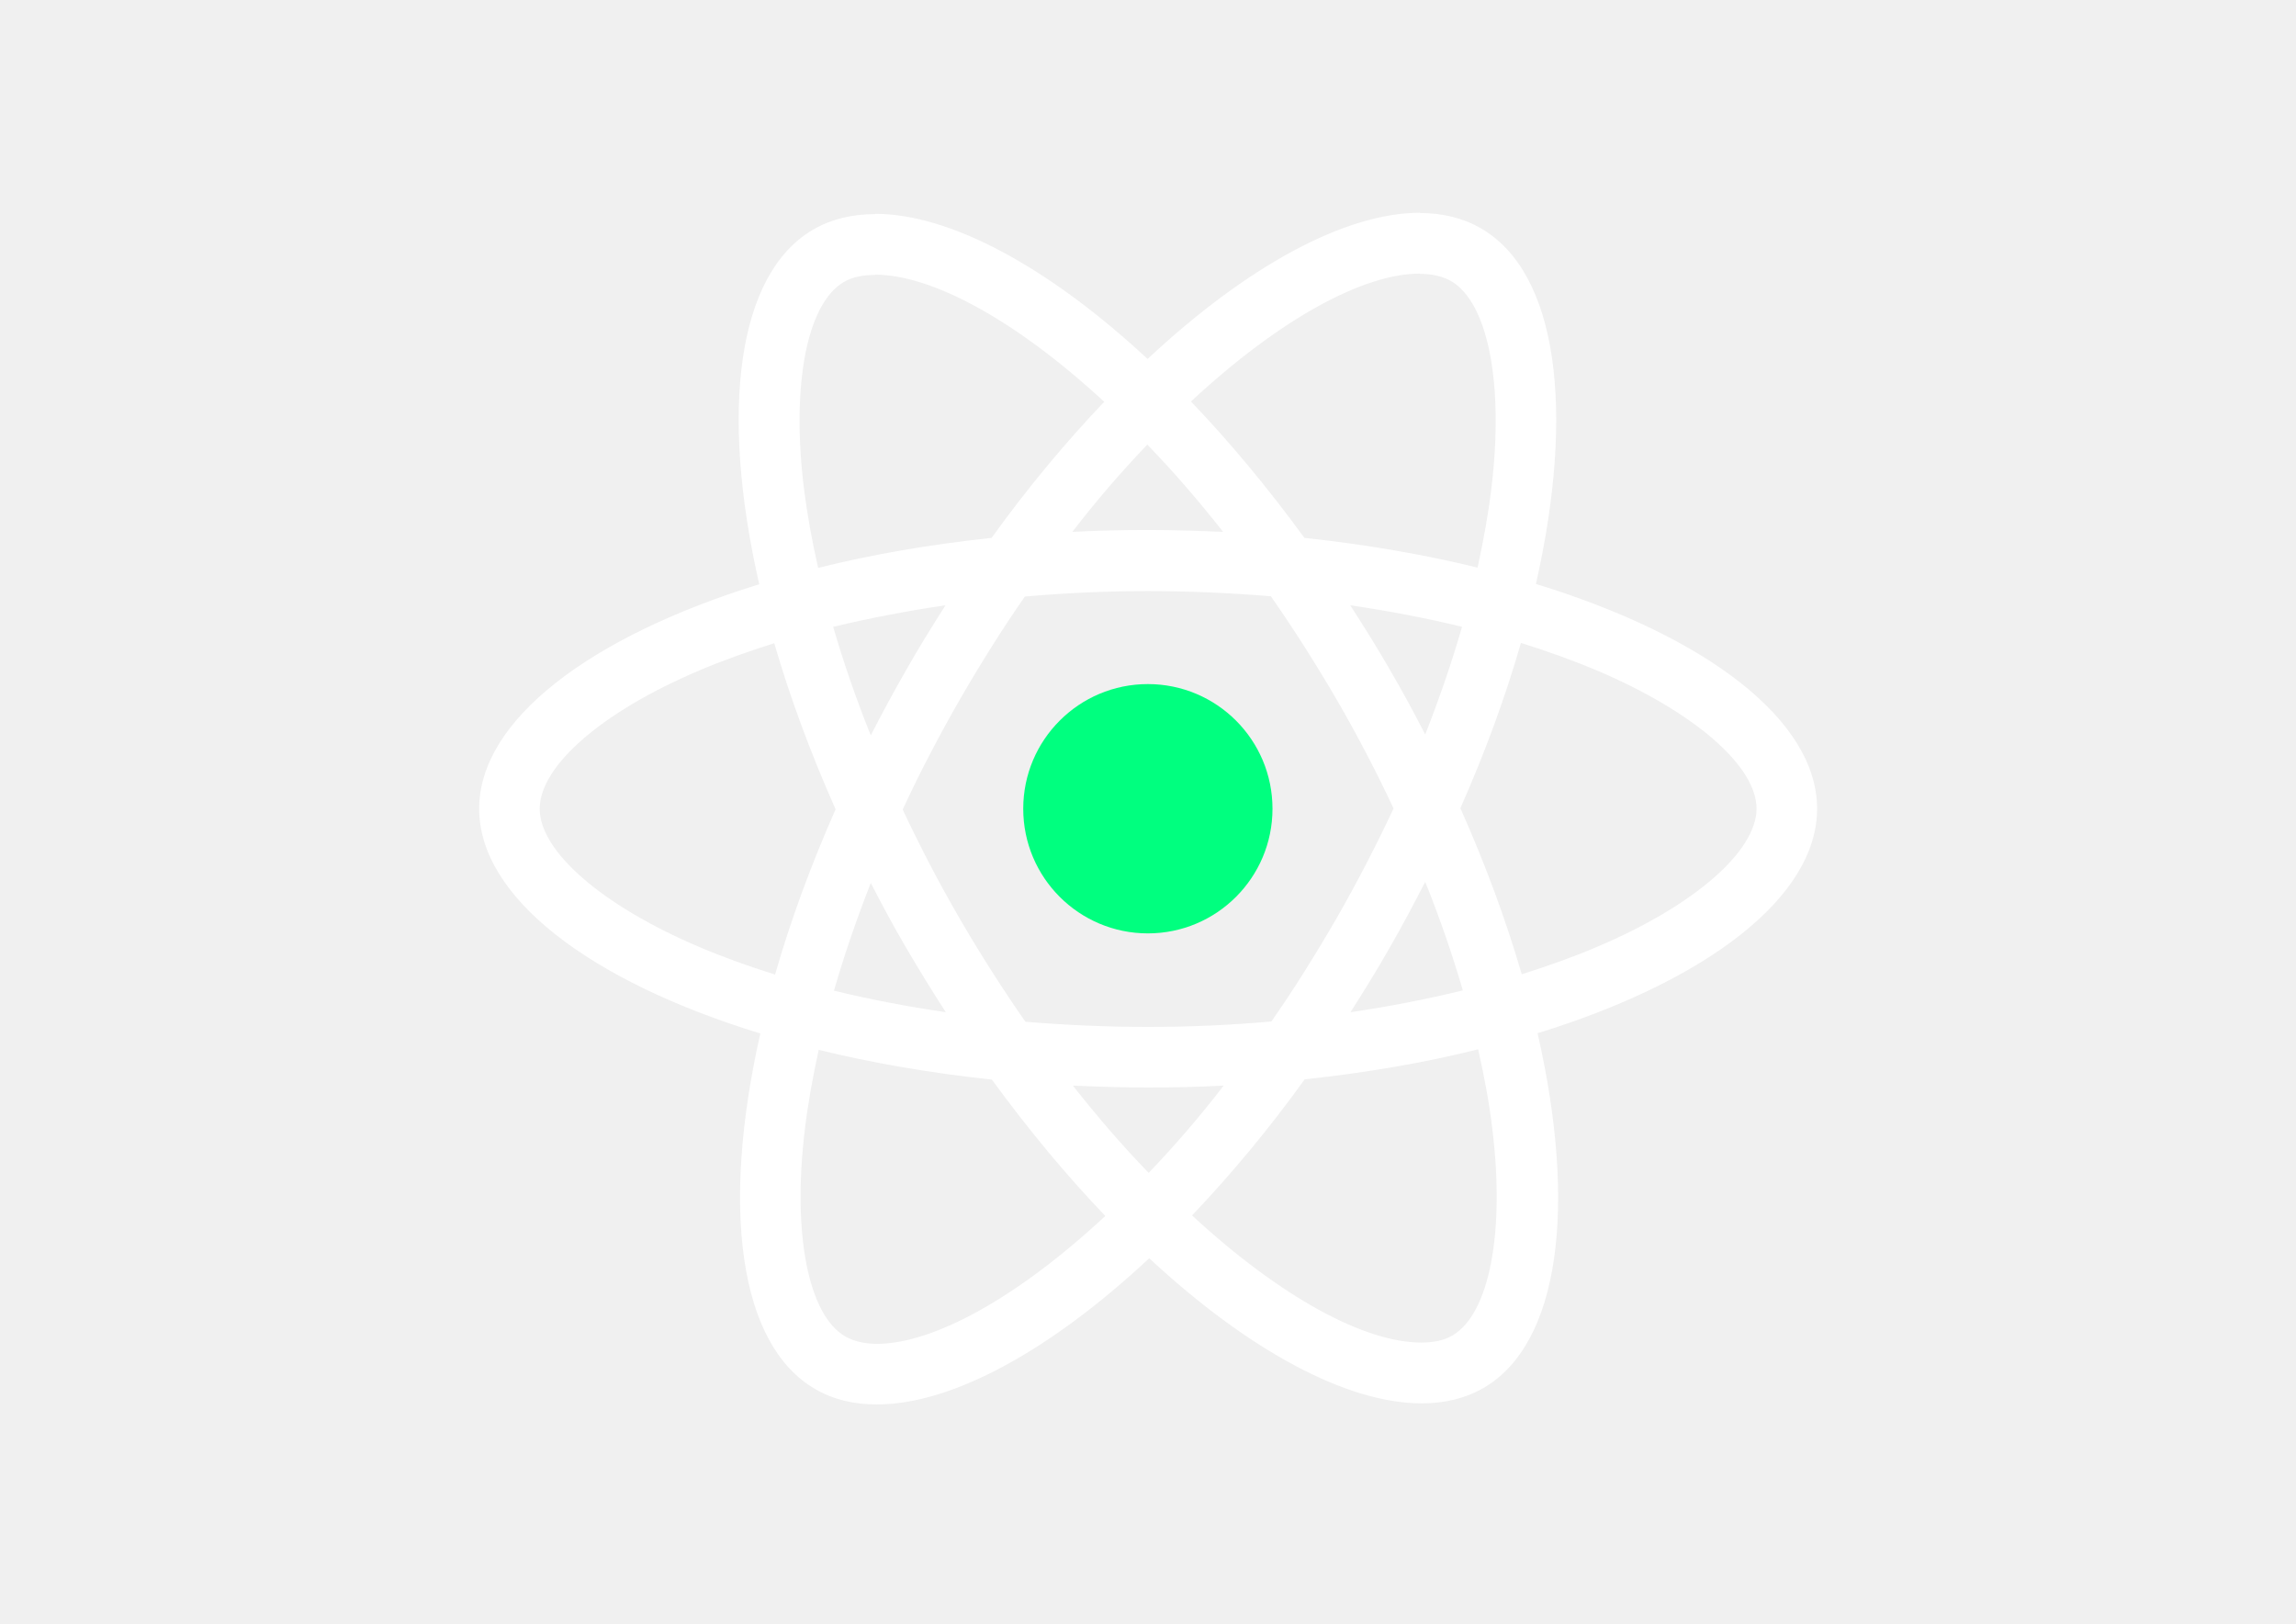
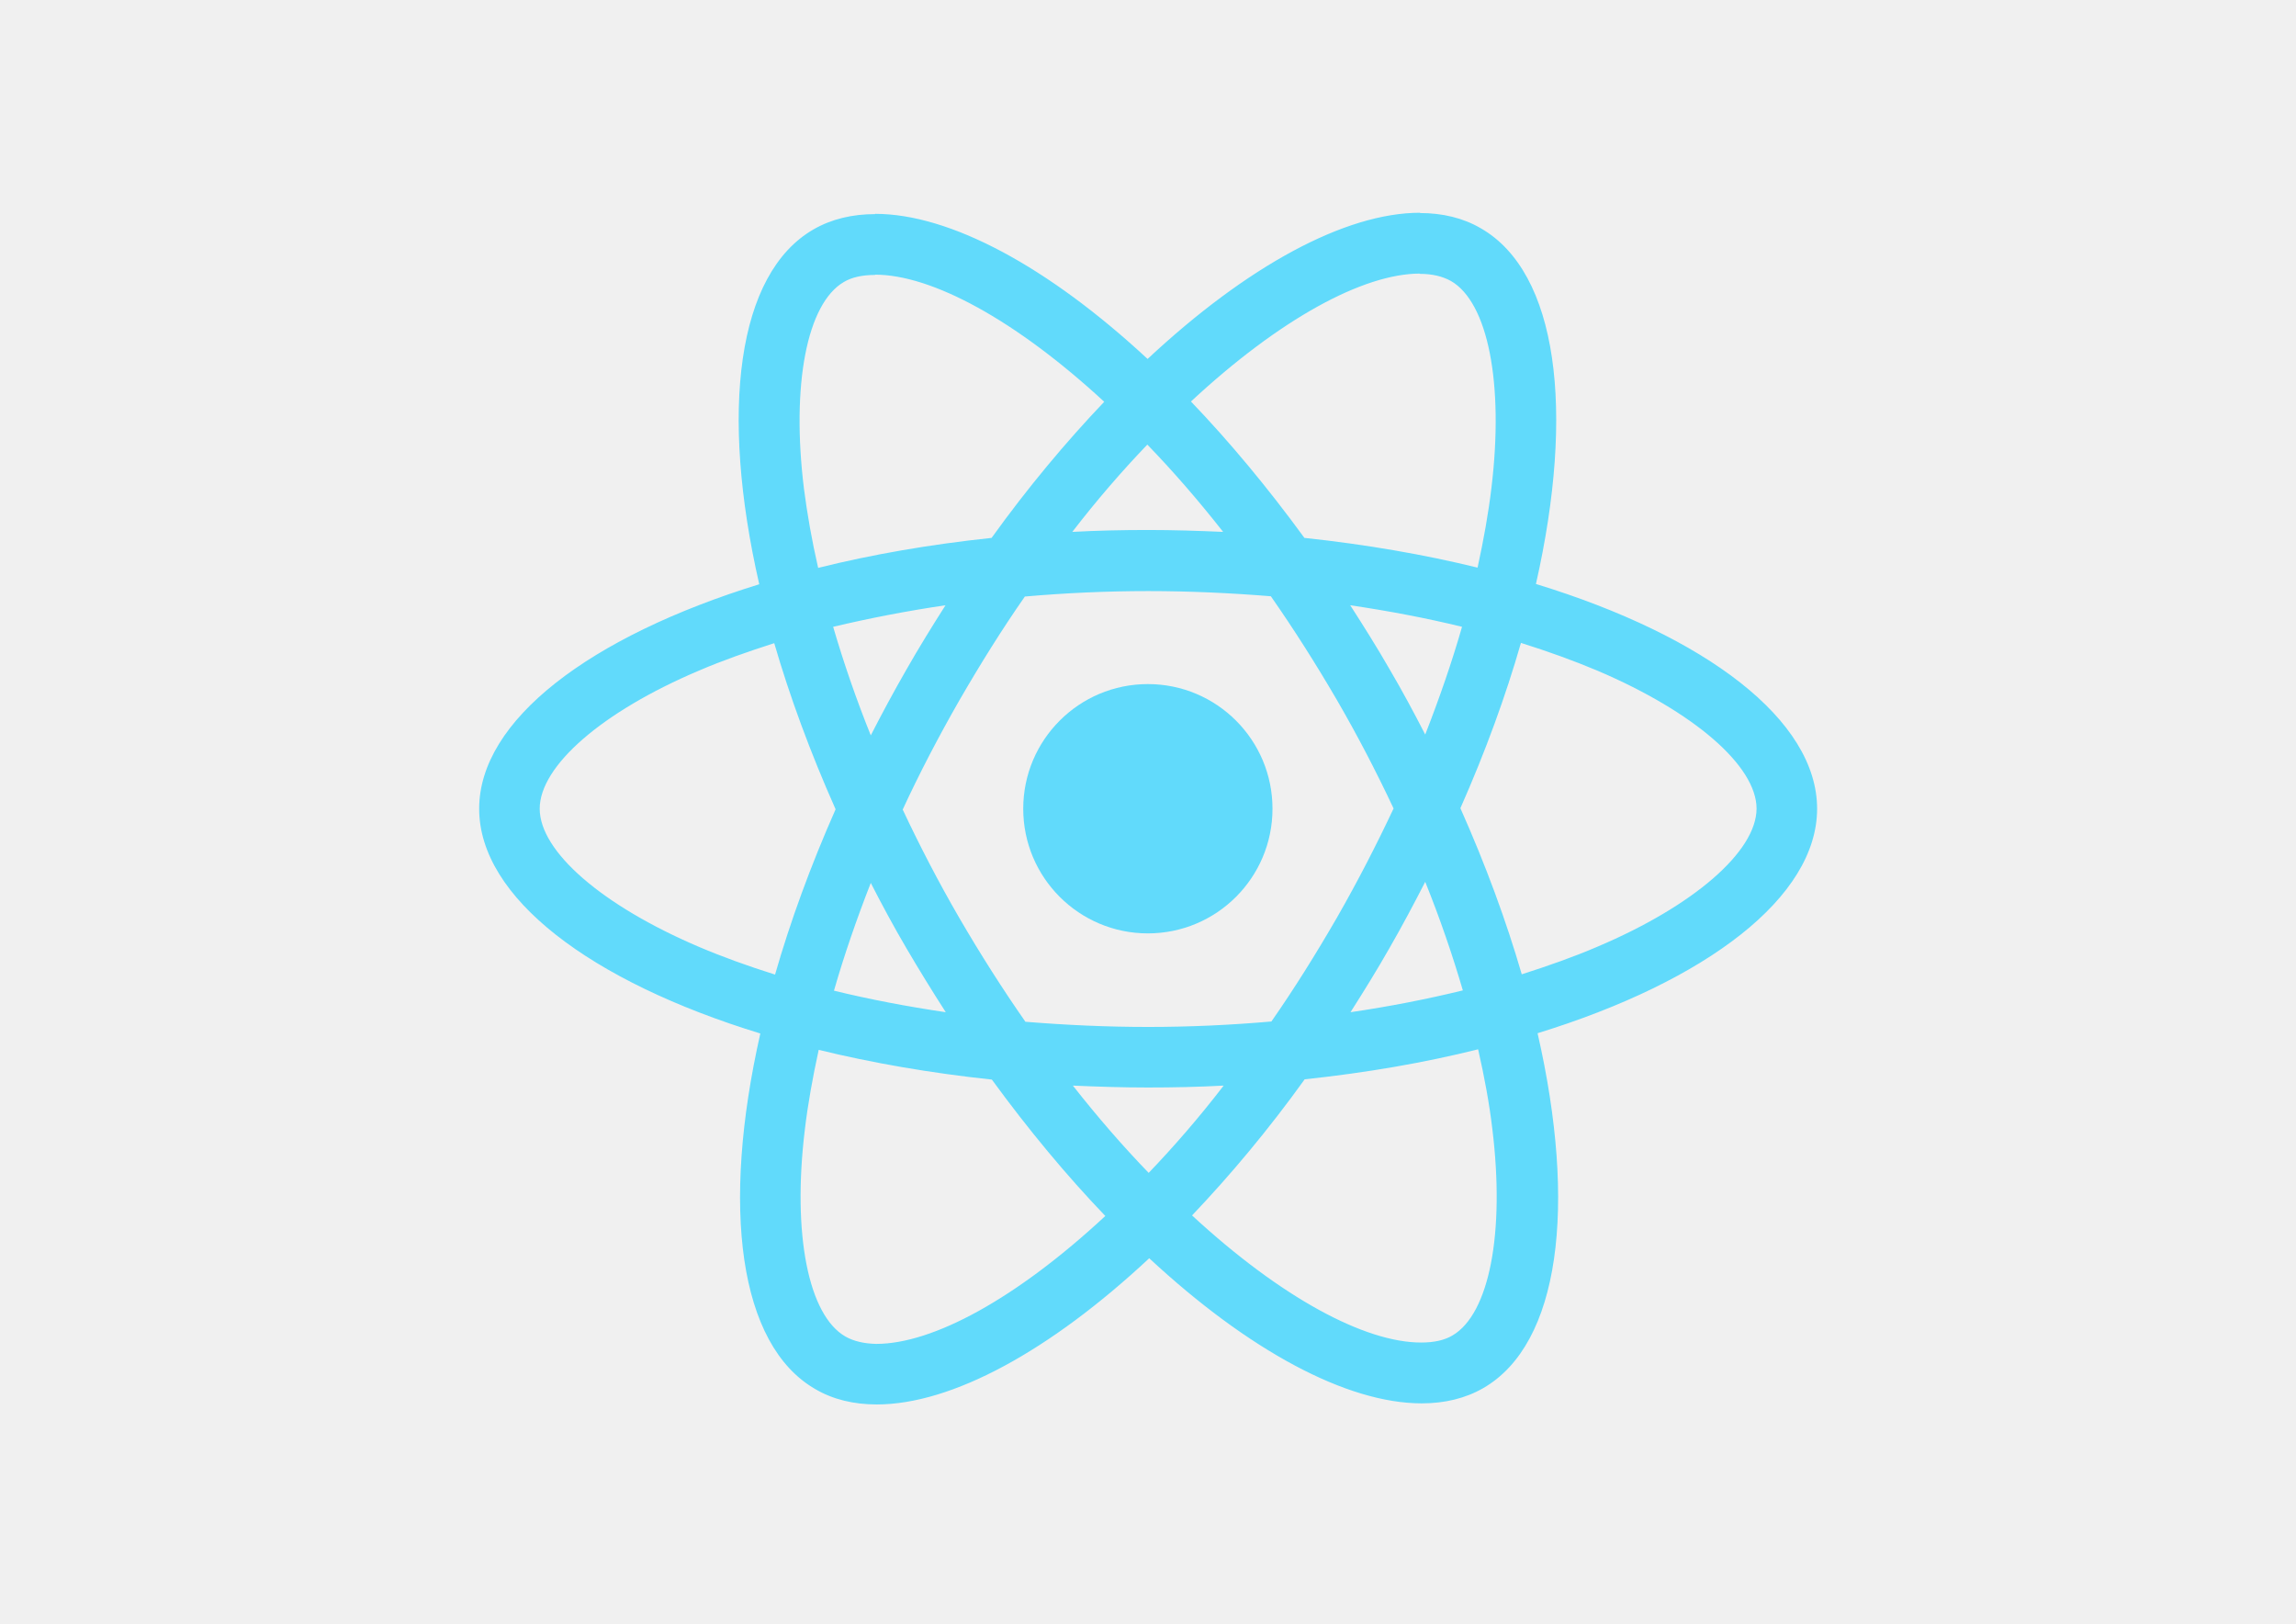
<svg xmlns="http://www.w3.org/2000/svg" viewBox="0 0 841.9 595.3">
-   <g fill="#fff">
+   <g fill="#61DAFB">
    <path d="M666.3 296.5c0-32.5-40.7-63.3-103.1-82.4 14.4-63.6 8-114.2-20.2-130.4-6.5-3.8-14.1-5.6-22.4-5.6v22.3c4.6 0 8.3.9 11.4 2.6 13.6 7.8 19.5 37.5 14.9 75.7-1.1 9.4-2.9 19.3-5.1 29.4-19.6-4.8-41-8.5-63.5-10.9-13.5-18.5-27.5-35.3-41.6-50 32.6-30.3 63.2-46.9 84-46.9V78c-27.5 0-63.5 19.6-99.9 53.6-36.4-33.8-72.4-53.2-99.9-53.2v22.3c20.7 0 51.4 16.5 84 46.6-14 14.7-28 31.4-41.3 49.9-22.6 2.4-44 6.1-63.6 11-2.3-10-4-19.7-5.2-29-4.7-38.2 1.1-67.9 14.6-75.8 3-1.8 6.9-2.6 11.5-2.6V78.5c-8.4 0-16 1.8-22.6 5.6-28.1 16.2-34.4 66.7-19.9 130.1-62.2 19.2-102.7 49.9-102.7 82.3 0 32.5 40.7 63.3 103.1 82.4-14.4 63.6-8 114.2 20.2 130.4 6.5 3.8 14.1 5.6 22.5 5.6 27.5 0 63.5-19.6 99.9-53.6 36.4 33.8 72.4 53.2 99.9 53.2 8.4 0 16-1.8 22.6-5.6 28.1-16.2 34.4-66.7 19.9-130.1 62-19.1 102.5-49.9 102.5-82.3zm-130.2-66.7c-3.7 12.9-8.3 26.2-13.5 39.5-4.1-8-8.4-16-13.1-24-4.6-8-9.5-15.8-14.4-23.4 14.2 2.1 27.9 4.7 41 7.9zm-45.8 106.5c-7.8 13.5-15.8 26.3-24.1 38.2-14.9 1.3-30 2-45.2 2-15.1 0-30.2-.7-45-1.9-8.3-11.9-16.4-24.6-24.2-38-7.6-13.1-14.5-26.4-20.8-39.8 6.2-13.4 13.2-26.8 20.7-39.9 7.8-13.5 15.8-26.3 24.1-38.2 14.9-1.3 30-2 45.2-2 15.1 0 30.2.7 45 1.9 8.3 11.9 16.4 24.6 24.2 38 7.6 13.1 14.5 26.4 20.8 39.8-6.3 13.4-13.2 26.8-20.7 39.9zm32.3-13c5.4 13.4 10 26.8 13.8 39.8-13.1 3.2-26.9 5.9-41.2 8 4.9-7.7 9.8-15.6 14.4-23.7 4.6-8 8.9-16.1 13-24.1zM421.2 430c-9.3-9.6-18.6-20.3-27.8-32 9 .4 18.2.7 27.5.7 9.4 0 18.7-.2 27.8-.7-9 11.7-18.3 22.4-27.5 32zm-74.4-58.9c-14.2-2.1-27.9-4.7-41-7.9 3.7-12.9 8.3-26.2 13.5-39.5 4.1 8 8.4 16 13.1 24 4.7 8 9.5 15.8 14.4 23.4zM420.7 163c9.3 9.6 18.6 20.3 27.8 32-9-.4-18.2-.7-27.5-.7-9.4 0-18.7.2-27.8.7 9-11.7 18.3-22.4 27.5-32zm-74 58.9c-4.9 7.7-9.8 15.6-14.4 23.7-4.6 8-8.9 16-13 24-5.4-13.4-10-26.8-13.8-39.8 13.1-3.1 26.9-5.8 41.2-7.9zm-90.5 125.2c-35.4-15.1-58.3-34.9-58.3-50.6 0-15.7 22.9-35.6 58.3-50.6 8.6-3.7 18-7 27.7-10.1 5.7 19.6 13.2 40 22.5 60.9-9.2 20.8-16.6 41.1-22.2 60.6-9.9-3.1-19.3-6.5-28-10.2zM310 490c-13.6-7.8-19.5-37.5-14.9-75.7 1.1-9.4 2.9-19.3 5.1-29.4 19.6 4.8 41 8.5 63.5 10.9 13.5 18.5 27.5 35.3 41.6 50-32.6 30.3-63.2 46.9-84 46.9-4.5-.1-8.3-1-11.3-2.7zm237.2-76.2c4.7 38.2-1.1 67.9-14.6 75.8-3 1.8-6.9 2.6-11.5 2.6-20.7 0-51.4-16.5-84-46.6 14-14.7 28-31.4 41.3-49.9 22.6-2.4 44-6.1 63.6-11 2.3 10.1 4.1 19.8 5.2 29.1zm38.5-66.7c-8.6 3.7-18 7-27.7 10.1-5.7-19.6-13.2-40-22.5-60.9 9.2-20.8 16.6-41.1 22.2-60.6 9.9 3.1 19.3 6.5 28.1 10.2 35.4 15.1 58.3 34.9 58.3 50.6-.1 15.7-23 35.6-58.4 50.6zM320.8 78.4z" />
-     <circle fill="#00FF7F" cx="420.9" cy="296.5" r="45.7" />
+     <circle cx="420.9" cy="296.5" r="45.7" />
    <path d="M520.5 78.1z" />
  </g>
</svg>
